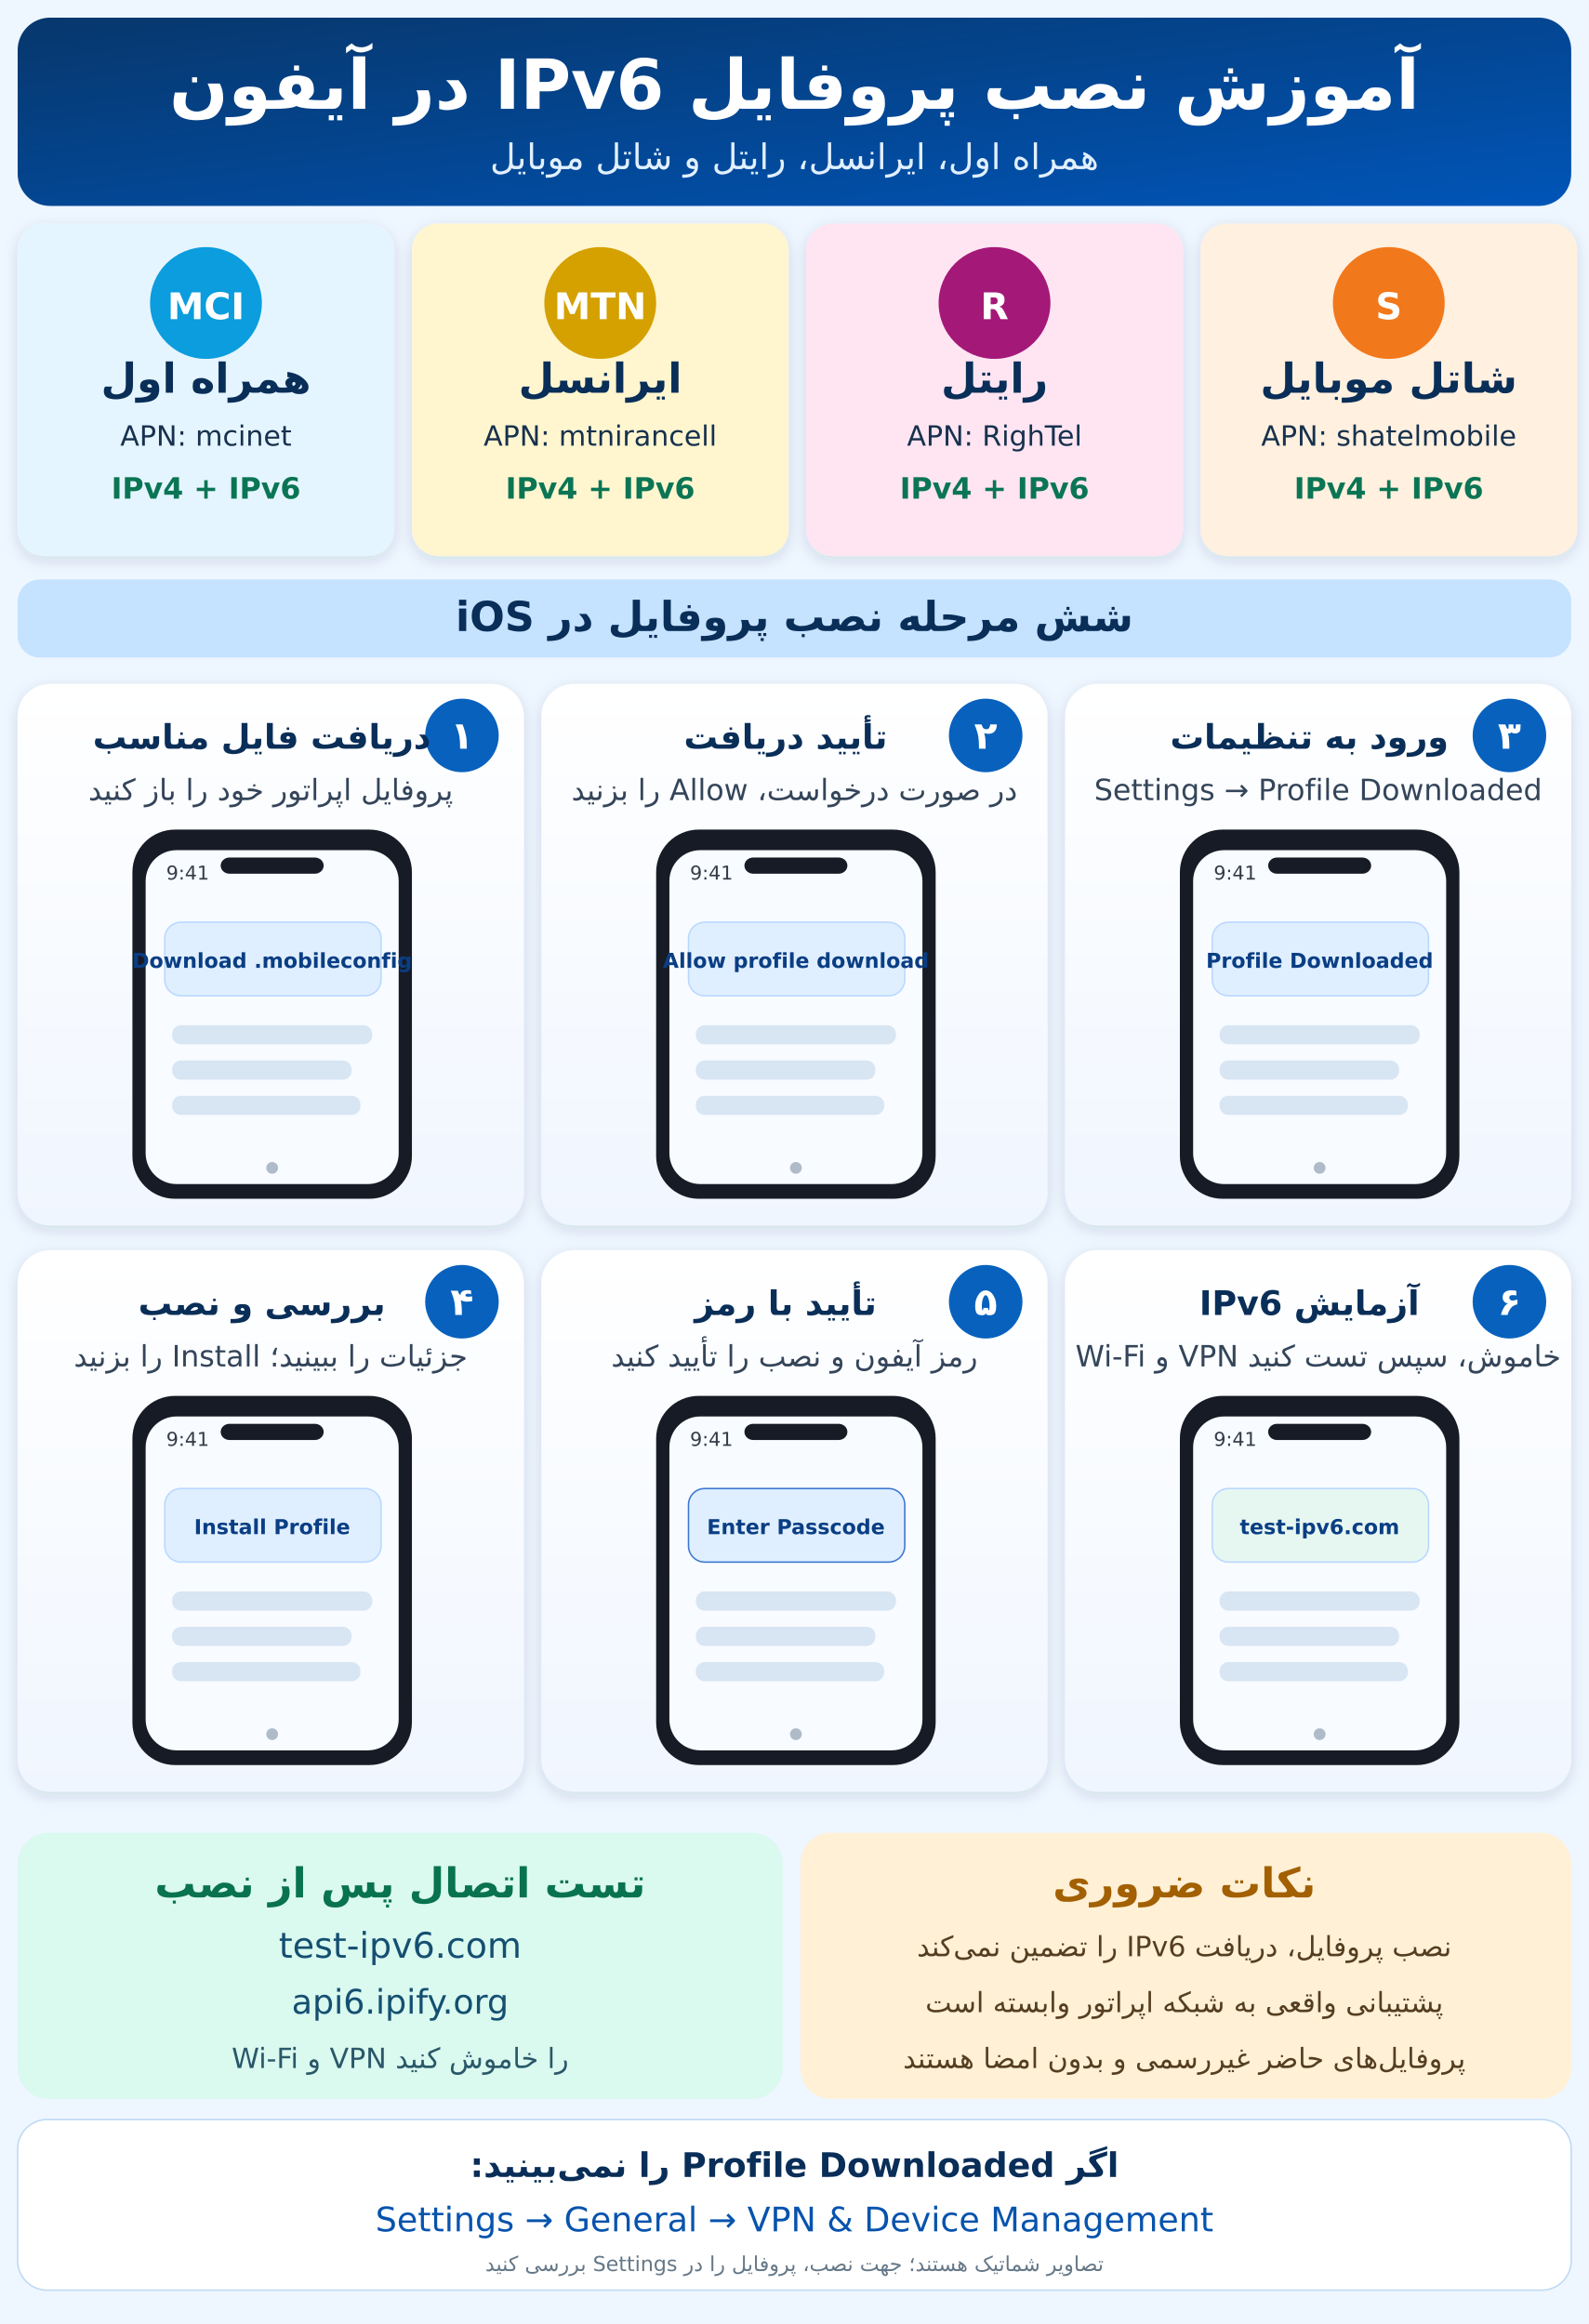
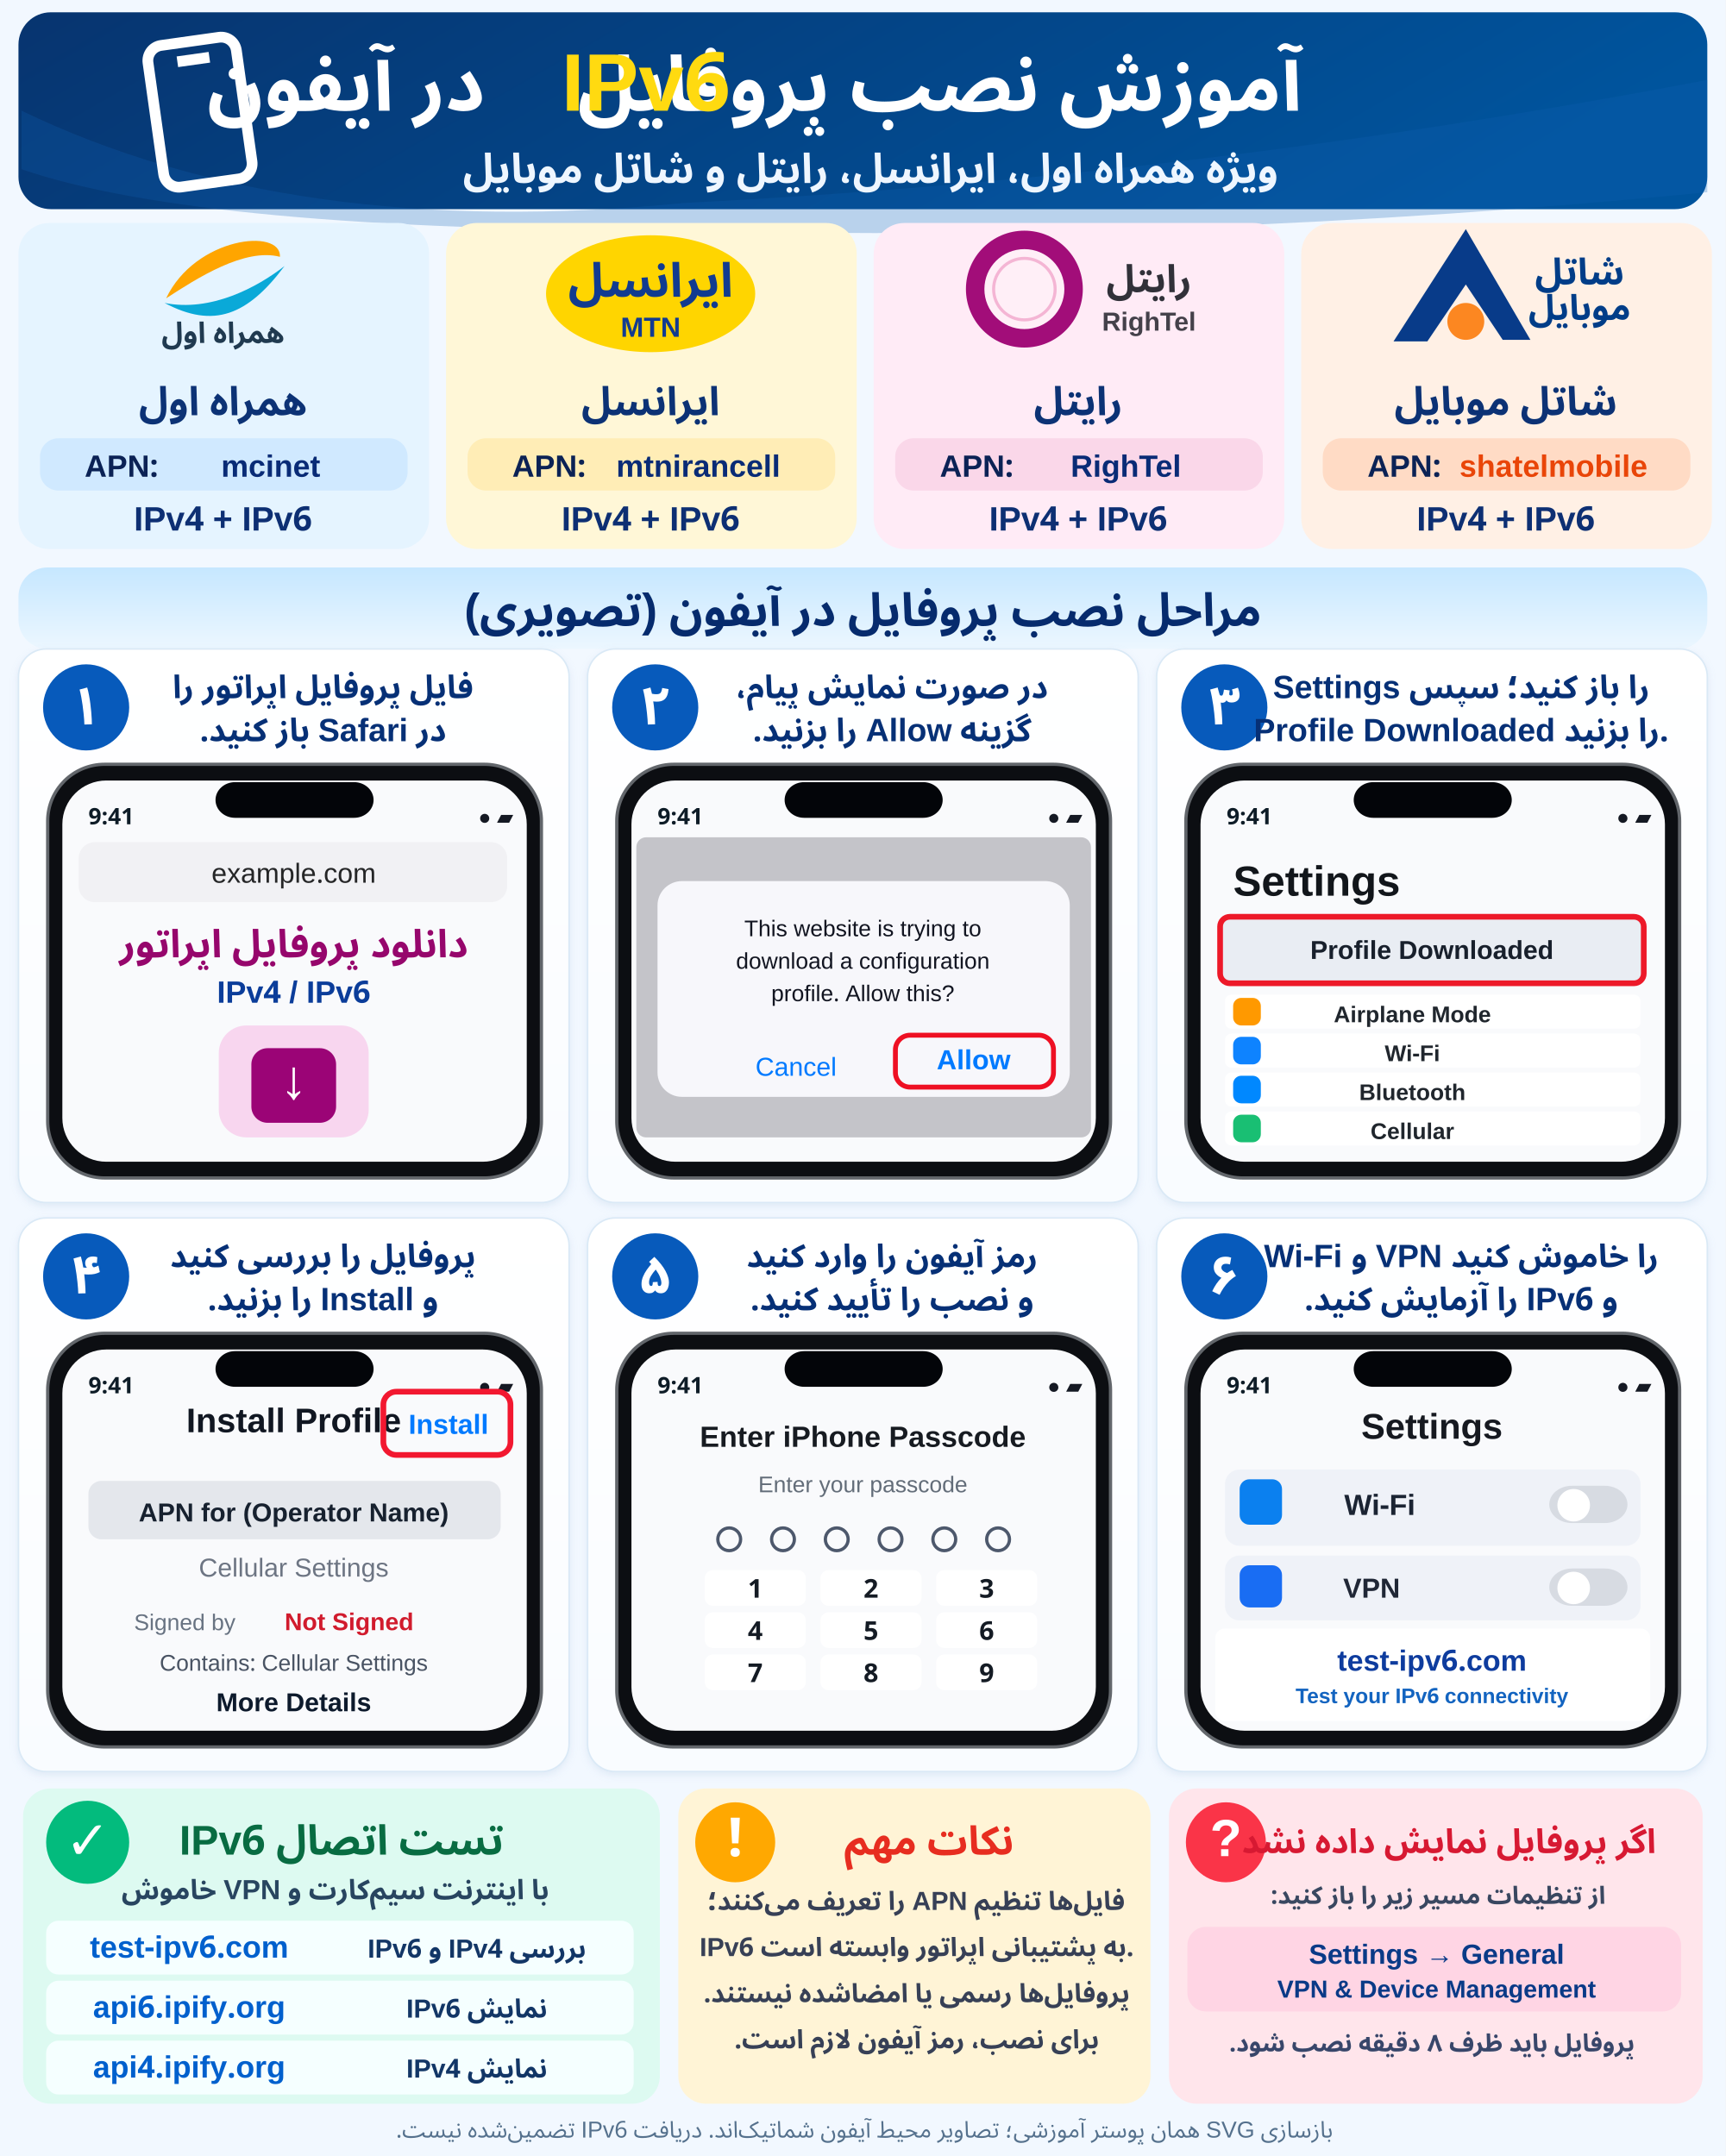
- <svg xmlns="http://www.w3.org/2000/svg" width="1080" height="1580" viewBox="0 0 1080 1580">
+ <svg xmlns="http://www.w3.org/2000/svg" width="1122" height="1402" viewBox="0 0 1122 1402" role="img" aria-labelledby="ttl desc">
  <defs>
-     <linearGradient id="header" x1="0" y1="0" x2="1" y2="1">
-       <stop stop-color="#07376c" />
-       <stop offset="1" stop-color="#0055b8" />
+     <linearGradient id="blue" x2="1" y2=".2">
+       <stop stop-color="#07346f" />
+       <stop offset="1" stop-color="#00549d" />
    </linearGradient>
-     <linearGradient id="panel" x1="0" y1="0" x2="0" y2="1">
+     <linearGradient id="card" x2="0" y2="1">
      <stop stop-color="#ffffff" />
-       <stop offset="1" stop-color="#f0f6ff" />
+       <stop offset="1" stop-color="#f9fcff" />
    </linearGradient>
-     <filter id="shadow">
-       <feDropShadow dx="0" dy="3" stdDeviation="5" flood-color="#172d44" flood-opacity=".13" />
+     <linearGradient id="ice" x2="0" y2="1">
+       <stop stop-color="#c6e7ff" />
+       <stop offset="1" stop-color="#ecf7ff" />
+     </linearGradient>
+     <filter id="cardshadow">
+       <feDropShadow dx="0" dy="2" stdDeviation="2.3" flood-color="#9db8d5" flood-opacity=".23" />
    </filter>
-     <style>text{font-family:Tahoma,'DejaVu Sans',Arial,sans-serif} .fa{direction:rtl;unicode-bidi:plaintext} .small{fill:#34455a;font-size:20px} .dark{fill:#092e58}</style>
+     <clipPath id="screenclip">
+       <rect x="0" y="0" width="305" height="273" rx="16" />
+     </clipPath>
  </defs>
-   <rect width="1080" height="1580" fill="#eef6ff" />
-   <rect x="12" y="12" width="1056" height="128" rx="22" fill="url(#header)" />
-   <text x="540" y="74" font-size="47" text-anchor="middle" fill="white" font-weight="bold" class="fa">آموزش نصب پروفایل IPv6 در آیفون</text>
-   <text x="540" y="115" font-size="24" text-anchor="middle" fill="#e1f0ff" class="fa">همراه اول، ایرانسل، رایتل و شاتل موبایل</text>
-   <rect x="12" y="152" width="256" height="226" rx="18" fill="#e5f5ff" filter="url(#shadow)" />
-   <circle cx="140" cy="206" r="38" fill="#0b9ddd" />
-   <text x="140" y="217" fill="#fff" font-size="25" font-weight="bold" text-anchor="middle">MCI</text>
-   <text x="140" y="267" class="fa dark" font-size="28" font-weight="bold" text-anchor="middle">همراه اول</text>
-   <text x="140" y="303" fill="#17314e" font-size="19" text-anchor="middle">APN: mcinet</text>
-   <text x="140" y="339" fill="#0a7554" font-size="20" font-weight="bold" text-anchor="middle">IPv4 + IPv6</text>
-   <rect x="280" y="152" width="256" height="226" rx="18" fill="#fff6d0" filter="url(#shadow)" />
-   <circle cx="408" cy="206" r="38" fill="#d4a100" />
-   <text x="408" y="217" fill="#fff" font-size="25" font-weight="bold" text-anchor="middle">MTN</text>
-   <text x="408" y="267" class="fa dark" font-size="28" font-weight="bold" text-anchor="middle">ایرانسل</text>
-   <text x="408" y="303" fill="#17314e" font-size="19" text-anchor="middle">APN: mtnirancell</text>
-   <text x="408" y="339" fill="#0a7554" font-size="20" font-weight="bold" text-anchor="middle">IPv4 + IPv6</text>
-   <rect x="548" y="152" width="256" height="226" rx="18" fill="#ffe5f2" filter="url(#shadow)" />
-   <circle cx="676" cy="206" r="38" fill="#a41878" />
-   <text x="676" y="217" fill="#fff" font-size="25" font-weight="bold" text-anchor="middle">R</text>
-   <text x="676" y="267" class="fa dark" font-size="28" font-weight="bold" text-anchor="middle">رایتل</text>
-   <text x="676" y="303" fill="#17314e" font-size="19" text-anchor="middle">APN: RighTel</text>
-   <text x="676" y="339" fill="#0a7554" font-size="20" font-weight="bold" text-anchor="middle">IPv4 + IPv6</text>
-   <rect x="816" y="152" width="256" height="226" rx="18" fill="#fff0df" filter="url(#shadow)" />
-   <circle cx="944" cy="206" r="38" fill="#f2781c" />
-   <text x="944" y="217" fill="#fff" font-size="25" font-weight="bold" text-anchor="middle">S</text>
-   <text x="944" y="267" class="fa dark" font-size="28" font-weight="bold" text-anchor="middle">شاتل موبایل</text>
-   <text x="944" y="303" fill="#17314e" font-size="19" text-anchor="middle">APN: shatelmobile</text>
-   <text x="944" y="339" fill="#0a7554" font-size="20" font-weight="bold" text-anchor="middle">IPv4 + IPv6</text>
-   <rect x="12" y="394" width="1056" height="53" rx="15" fill="#c5e2ff" />
-   <text x="540" y="429" class="fa dark" font-size="28" font-weight="bold" text-anchor="middle">شش مرحله نصب پروفایل در iOS</text>
-   <rect x="12" y="465" width="344" height="368" rx="22" fill="url(#panel)" filter="url(#shadow)" />
-   <circle cx="314" cy="500" r="25" fill="#0861bd" />
-   <text x="314" y="509" text-anchor="middle" fill="white" font-size="26" font-weight="bold">۱</text>
-   <text x="178" y="509" text-anchor="middle" class="fa dark" font-size="23" font-weight="bold">دریافت فایل مناسب</text>
-   <text x="184" y="544" text-anchor="middle" class="fa small">پروفایل اپراتور خود را باز کنید</text>
-   <rect x="90" y="564" width="190" height="251" rx="29" fill="#171b25" />
-   <rect x="99" y="578" width="172" height="227" rx="21" fill="#f8fbff" />
-   <rect x="150" y="583" width="70" height="11" rx="6" fill="#171b25" />
-   <text x="113" y="598" fill="#343b47" font-size="13">9:41</text>
-   <rect x="112" y="627" width="147" height="50" rx="11" fill="#e0efff" stroke="#b9d8ff" />
-   <text x="185" y="658" fill="#0a3e84" text-anchor="middle" font-size="14" font-weight="bold">Download .mobileconfig</text>
-   <rect x="117" y="697" width="136" height="13" rx="6" fill="#d8e5f3" />
-   <rect x="117" y="721" width="122" height="13" rx="6" fill="#d8e5f3" />
-   <rect x="117" y="745" width="128" height="13" rx="6" fill="#d8e5f3" />
-   <circle cx="185" cy="794" r="4" fill="#afbbc9" />
-   <rect x="368" y="465" width="344" height="368" rx="22" fill="url(#panel)" filter="url(#shadow)" />
-   <circle cx="670" cy="500" r="25" fill="#0861bd" />
-   <text x="670" y="509" text-anchor="middle" fill="white" font-size="26" font-weight="bold">۲</text>
-   <text x="534" y="509" text-anchor="middle" class="fa dark" font-size="23" font-weight="bold">تأیید دریافت</text>
-   <text x="540" y="544" text-anchor="middle" class="fa small">در صورت درخواست، Allow را بزنید</text>
-   <rect x="446" y="564" width="190" height="251" rx="29" fill="#171b25" />
-   <rect x="455" y="578" width="172" height="227" rx="21" fill="#f8fbff" />
-   <rect x="506" y="583" width="70" height="11" rx="6" fill="#171b25" />
-   <text x="469" y="598" fill="#343b47" font-size="13">9:41</text>
-   <rect x="468" y="627" width="147" height="50" rx="11" fill="#e0efff" stroke="#b9d8ff" />
-   <text x="541" y="658" fill="#0a3e84" text-anchor="middle" font-size="14" font-weight="bold">Allow profile download</text>
-   <rect x="473" y="697" width="136" height="13" rx="6" fill="#d8e5f3" />
-   <rect x="473" y="721" width="122" height="13" rx="6" fill="#d8e5f3" />
-   <rect x="473" y="745" width="128" height="13" rx="6" fill="#d8e5f3" />
-   <circle cx="541" cy="794" r="4" fill="#afbbc9" />
-   <rect x="724" y="465" width="344" height="368" rx="22" fill="url(#panel)" filter="url(#shadow)" />
-   <circle cx="1026" cy="500" r="25" fill="#0861bd" />
-   <text x="1026" y="509" text-anchor="middle" fill="white" font-size="26" font-weight="bold">۳</text>
-   <text x="890" y="509" text-anchor="middle" class="fa dark" font-size="23" font-weight="bold">ورود به تنظیمات</text>
-   <text x="896" y="544" text-anchor="middle" class="fa small">Settings → Profile Downloaded</text>
-   <rect x="802" y="564" width="190" height="251" rx="29" fill="#171b25" />
-   <rect x="811" y="578" width="172" height="227" rx="21" fill="#f8fbff" />
-   <rect x="862" y="583" width="70" height="11" rx="6" fill="#171b25" />
-   <text x="825" y="598" fill="#343b47" font-size="13">9:41</text>
-   <rect x="824" y="627" width="147" height="50" rx="11" fill="#e0efff" stroke="#b9d8ff" />
-   <text x="897" y="658" fill="#0a3e84" text-anchor="middle" font-size="14" font-weight="bold">Profile Downloaded</text>
-   <rect x="829" y="697" width="136" height="13" rx="6" fill="#d8e5f3" />
-   <rect x="829" y="721" width="122" height="13" rx="6" fill="#d8e5f3" />
-   <rect x="829" y="745" width="128" height="13" rx="6" fill="#d8e5f3" />
-   <circle cx="897" cy="794" r="4" fill="#afbbc9" />
-   <rect x="12" y="850" width="344" height="368" rx="22" fill="url(#panel)" filter="url(#shadow)" />
-   <circle cx="314" cy="885" r="25" fill="#0861bd" />
-   <text x="314" y="894" text-anchor="middle" fill="white" font-size="26" font-weight="bold">۴</text>
-   <text x="178" y="894" text-anchor="middle" class="fa dark" font-size="23" font-weight="bold">بررسی و نصب</text>
-   <text x="184" y="929" text-anchor="middle" class="fa small">جزئیات را ببینید؛ Install را بزنید</text>
-   <rect x="90" y="949" width="190" height="251" rx="29" fill="#171b25" />
-   <rect x="99" y="963" width="172" height="227" rx="21" fill="#f8fbff" />
-   <rect x="150" y="968" width="70" height="11" rx="6" fill="#171b25" />
-   <text x="113" y="983" fill="#343b47" font-size="13">9:41</text>
-   <rect x="112" y="1012" width="147" height="50" rx="11" fill="#e0efff" stroke="#b9d8ff" />
-   <text x="185" y="1043" fill="#0a3e84" text-anchor="middle" font-size="14" font-weight="bold">Install Profile</text>
-   <rect x="117" y="1082" width="136" height="13" rx="6" fill="#d8e5f3" />
-   <rect x="117" y="1106" width="122" height="13" rx="6" fill="#d8e5f3" />
-   <rect x="117" y="1130" width="128" height="13" rx="6" fill="#d8e5f3" />
-   <circle cx="185" cy="1179" r="4" fill="#afbbc9" />
-   <rect x="368" y="850" width="344" height="368" rx="22" fill="url(#panel)" filter="url(#shadow)" />
-   <circle cx="670" cy="885" r="25" fill="#0861bd" />
-   <text x="670" y="894" text-anchor="middle" fill="white" font-size="26" font-weight="bold">۵</text>
-   <text x="534" y="894" text-anchor="middle" class="fa dark" font-size="23" font-weight="bold">تأیید با رمز</text>
-   <text x="540" y="929" text-anchor="middle" class="fa small">رمز آیفون و نصب را تأیید کنید</text>
-   <rect x="446" y="949" width="190" height="251" rx="29" fill="#171b25" />
-   <rect x="455" y="963" width="172" height="227" rx="21" fill="#f8fbff" />
-   <rect x="506" y="968" width="70" height="11" rx="6" fill="#171b25" />
-   <text x="469" y="983" fill="#343b47" font-size="13">9:41</text>
-   <rect x="468" y="1012" width="147" height="50" rx="11" fill="#e0efff" stroke="#3c77d0" />
-   <text x="541" y="1043" fill="#0a3e84" text-anchor="middle" font-size="14" font-weight="bold">Enter Passcode</text>
-   <rect x="473" y="1082" width="136" height="13" rx="6" fill="#d8e5f3" />
-   <rect x="473" y="1106" width="122" height="13" rx="6" fill="#d8e5f3" />
-   <rect x="473" y="1130" width="128" height="13" rx="6" fill="#d8e5f3" />
-   <circle cx="541" cy="1179" r="4" fill="#afbbc9" />
-   <rect x="724" y="850" width="344" height="368" rx="22" fill="url(#panel)" filter="url(#shadow)" />
-   <circle cx="1026" cy="885" r="25" fill="#0861bd" />
-   <text x="1026" y="894" text-anchor="middle" fill="white" font-size="26" font-weight="bold">۶</text>
-   <text x="890" y="894" text-anchor="middle" class="fa dark" font-size="23" font-weight="bold">آزمایش IPv6</text>
-   <text x="896" y="929" text-anchor="middle" class="fa small">Wi-Fi و VPN خاموش، سپس تست کنید</text>
-   <rect x="802" y="949" width="190" height="251" rx="29" fill="#171b25" />
-   <rect x="811" y="963" width="172" height="227" rx="21" fill="#f8fbff" />
-   <rect x="862" y="968" width="70" height="11" rx="6" fill="#171b25" />
-   <text x="825" y="983" fill="#343b47" font-size="13">9:41</text>
-   <rect x="824" y="1012" width="147" height="50" rx="11" fill="#e6f7f1" stroke="#b9d8ff" />
-   <text x="897" y="1043" fill="#0a3e84" text-anchor="middle" font-size="14" font-weight="bold">test-ipv6.com</text>
-   <rect x="829" y="1082" width="136" height="13" rx="6" fill="#d8e5f3" />
-   <rect x="829" y="1106" width="122" height="13" rx="6" fill="#d8e5f3" />
-   <rect x="829" y="1130" width="128" height="13" rx="6" fill="#d8e5f3" />
-   <circle cx="897" cy="1179" r="4" fill="#afbbc9" />
-   <rect x="12" y="1246" width="520" height="181" rx="21" fill="#daf9ef" />
-   <text x="272" y="1290" text-anchor="middle" font-size="28" font-weight="bold" fill="#08734e" class="fa">تست اتصال پس از نصب</text>
-   <text x="272" y="1331" text-anchor="middle" font-size="24" fill="#144f71">test-ipv6.com</text>
-   <text x="272" y="1369" text-anchor="middle" font-size="23" fill="#144f71">api6.ipify.org</text>
-   <text x="272" y="1406" text-anchor="middle" font-size="19" fill="#2a5869" class="fa">Wi-Fi و VPN را خاموش کنید</text>
-   <rect x="544" y="1246" width="524" height="181" rx="21" fill="#fff0d6" />
-   <text x="805" y="1290" text-anchor="middle" font-size="28" font-weight="bold" fill="#a26000" class="fa">نکات ضروری</text>
-   <text x="805" y="1330" text-anchor="middle" font-size="19" fill="#553e20" class="fa">نصب پروفایل، دریافت IPv6 را تضمین نمی‌کند</text>
-   <text x="805" y="1368" text-anchor="middle" font-size="19" fill="#553e20" class="fa">پشتیبانی واقعی به شبکه اپراتور وابسته است</text>
-   <text x="805" y="1406" text-anchor="middle" font-size="19" fill="#553e20" class="fa">پروفایل‌های حاضر غیررسمی و بدون امضا هستند</text>
-   <rect x="12" y="1441" width="1056" height="116" rx="20" fill="#fff" stroke="#bdd9f4" />
-   <text x="540" y="1480" text-anchor="middle" class="fa dark" font-size="23" font-weight="bold">اگر Profile Downloaded را نمی‌بینید:</text>
-   <text x="540" y="1517" text-anchor="middle" font-size="23" fill="#0753ad">Settings → General → VPN &amp; Device Management</text>
-   <text x="540" y="1544" text-anchor="middle" font-size="14" fill="#657888" class="fa">تصاویر شماتیک هستند؛ جهت نصب، پروفایل را در Settings بررسی کنید</text>
+   <rect width="1122" height="1402" fill="#f2f8ff" />
+   <rect x="12" y="8" width="1098" height="128" rx="21" fill="url(#blue)" stroke="none" />
+   <path d="M14 72 Q190 157 445 132 Q780 115 1110 52 L1110 125 Q773 158 445 150 Q130 150 14 110Z" fill="#1160b4" opacity=".25" />
+   <g transform="translate(96 24) rotate(-8 30 49)" fill="none" stroke="#fff" stroke-width="7" stroke-linejoin="round">
+     <rect x="5" y="3" width="58" height="93" rx="10" />
+     <path d="M24 15 H45" />
+   </g>
+   <text x="611" y="72" text-anchor="middle" font-family="Tahoma, 'Noto Sans Arabic', Arial, sans-serif" font-size="50" font-weight="800" fill="white" direction="rtl" unicode-bidi="plaintext">آموزش نصب پروفایل</text>
+   <text x="420" y="72" text-anchor="middle" font-family="Tahoma, 'Noto Sans Arabic', Arial, sans-serif" font-size="53" font-weight="900" fill="#ffda10">IPv6</text>
+   <text x="225" y="72" text-anchor="middle" font-family="Tahoma, 'Noto Sans Arabic', Arial, sans-serif" font-size="50" font-weight="800" fill="white" direction="rtl" unicode-bidi="plaintext">در آیفون</text>
+   <text x="566" y="119" text-anchor="middle" font-family="Tahoma, 'Noto Sans Arabic', Arial, sans-serif" font-size="27" font-weight="700" fill="#eef6ff" direction="rtl" unicode-bidi="plaintext">ویژه همراه اول، ایرانسل، رایتل و شاتل موبایل</text>
+   <rect x="12" y="145" width="267" height="212" rx="20" fill="#e5f4ff" stroke="none" />
+   <path d="M108 194 C127 154 183 148 182 167 C159 161 128 181 108 194Z" fill="#ffa500" />
+   <path d="M107 197 C137 203 167 187 185 173 C161 205 139 214 107 197Z" fill="#0aa9d8" />
+   <text x="145" y="223" text-anchor="middle" font-family="Tahoma, 'Noto Sans Arabic', Arial, sans-serif" font-size="19" font-weight="700" fill="#203a50" direction="rtl" unicode-bidi="plaintext">همراه اول</text>
+   <text x="145" y="270" text-anchor="middle" font-family="Tahoma, 'Noto Sans Arabic', Arial, sans-serif" font-size="26" font-weight="800" fill="#0c3275" direction="rtl" unicode-bidi="plaintext">همراه اول</text>
+   <rect x="26" y="285" width="239" height="34" rx="12" fill="#d0e9ff" stroke="none" />
+   <text x="79" y="310" text-anchor="middle" font-family="Tahoma, 'Noto Sans Arabic', Arial, sans-serif" font-size="20" font-weight="800" fill="#0b2255">APN:</text>
+   <text x="176" y="310" text-anchor="middle" font-family="Tahoma, 'Noto Sans Arabic', Arial, sans-serif" font-size="20" font-weight="800" fill="#092b76">mcinet</text>
+   <text x="145" y="345" text-anchor="middle" font-family="Tahoma, 'Noto Sans Arabic', Arial, sans-serif" font-size="22" font-weight="900" fill="#0d2f73">IPv4 + IPv6</text>
+   <rect x="290" y="145" width="267" height="212" rx="20" fill="#fff7d7" stroke="none" />
+   <ellipse cx="423" cy="191" rx="68" ry="38" fill="#ffd500" />
+   <text x="423" y="193" text-anchor="middle" font-family="Tahoma, 'Noto Sans Arabic', Arial, sans-serif" font-size="31" font-weight="900" fill="#113b90" direction="rtl" unicode-bidi="plaintext">ایرانسل</text>
+   <text x="423" y="219" text-anchor="middle" font-family="Tahoma, 'Noto Sans Arabic', Arial, sans-serif" font-size="18" font-weight="800" fill="#123b91">MTN</text>
+   <text x="423" y="270" text-anchor="middle" font-family="Tahoma, 'Noto Sans Arabic', Arial, sans-serif" font-size="26" font-weight="800" fill="#0c3275" direction="rtl" unicode-bidi="plaintext">ایرانسل</text>
+   <rect x="304" y="285" width="239" height="34" rx="12" fill="#ffedb6" stroke="none" />
+   <text x="357" y="310" text-anchor="middle" font-family="Tahoma, 'Noto Sans Arabic', Arial, sans-serif" font-size="20" font-weight="800" fill="#0b2255">APN:</text>
+   <text x="454" y="310" text-anchor="middle" font-family="Tahoma, 'Noto Sans Arabic', Arial, sans-serif" font-size="20" font-weight="800" fill="#092b76">mtnirancell</text>
+   <text x="423" y="345" text-anchor="middle" font-family="Tahoma, 'Noto Sans Arabic', Arial, sans-serif" font-size="22" font-weight="900" fill="#0d2f73">IPv4 + IPv6</text>
+   <rect x="568" y="145" width="267" height="212" rx="20" fill="#ffebf6" stroke="none" />
+   <circle cx="666" cy="188" r="38" fill="#a20d79" />
+   <circle cx="666" cy="188" r="26" fill="#ffeff7" />
+   <circle cx="666" cy="188" r="20" fill="none" stroke="#f4b5d4" stroke-width="2" />
+   <text x="747" y="190" text-anchor="middle" font-family="Tahoma, 'Noto Sans Arabic', Arial, sans-serif" font-size="25" font-weight="800" fill="#313139" direction="rtl" unicode-bidi="plaintext">رایتل</text>
+   <text x="747" y="215" text-anchor="middle" font-family="Tahoma, 'Noto Sans Arabic', Arial, sans-serif" font-size="17" font-weight="700" fill="#44414a">RighTel</text>
+   <text x="701" y="270" text-anchor="middle" font-family="Tahoma, 'Noto Sans Arabic', Arial, sans-serif" font-size="26" font-weight="800" fill="#0c3275" direction="rtl" unicode-bidi="plaintext">رایتل</text>
+   <rect x="582" y="285" width="239" height="34" rx="12" fill="#fad7e9" stroke="none" />
+   <text x="635" y="310" text-anchor="middle" font-family="Tahoma, 'Noto Sans Arabic', Arial, sans-serif" font-size="20" font-weight="800" fill="#0b2255">APN:</text>
+   <text x="732" y="310" text-anchor="middle" font-family="Tahoma, 'Noto Sans Arabic', Arial, sans-serif" font-size="20" font-weight="800" fill="#092b76">RighTel</text>
+   <text x="701" y="345" text-anchor="middle" font-family="Tahoma, 'Noto Sans Arabic', Arial, sans-serif" font-size="22" font-weight="900" fill="#0d2f73">IPv4 + IPv6</text>
+   <rect x="846" y="145" width="267" height="212" rx="20" fill="#fff0e5" stroke="none" />
+   <path d="M906 222 L953 149 L995 221 L977 221 L953 185 L928 222Z" fill="#083b89" />
+   <circle cx="953" cy="209" r="12" fill="#fc8721" />
+   <text x="1027" y="185" text-anchor="middle" font-family="Tahoma, 'Noto Sans Arabic', Arial, sans-serif" font-size="24" font-weight="800" fill="#003d88" direction="rtl" unicode-bidi="plaintext">شاتل</text>
+   <text x="1027" y="208" text-anchor="middle" font-family="Tahoma, 'Noto Sans Arabic', Arial, sans-serif" font-size="23" font-weight="800" fill="#003d88" direction="rtl" unicode-bidi="plaintext">موبایل</text>
+   <text x="979" y="270" text-anchor="middle" font-family="Tahoma, 'Noto Sans Arabic', Arial, sans-serif" font-size="26" font-weight="800" fill="#0c3275" direction="rtl" unicode-bidi="plaintext">شاتل موبایل</text>
+   <rect x="860" y="285" width="239" height="34" rx="12" fill="#ffdbc5" stroke="none" />
+   <text x="913" y="310" text-anchor="middle" font-family="Tahoma, 'Noto Sans Arabic', Arial, sans-serif" font-size="20" font-weight="800" fill="#0b2255">APN:</text>
+   <text x="1010" y="310" text-anchor="middle" font-family="Tahoma, 'Noto Sans Arabic', Arial, sans-serif" font-size="20" font-weight="800" fill="#e94508">shatelmobile</text>
+   <text x="979" y="345" text-anchor="middle" font-family="Tahoma, 'Noto Sans Arabic', Arial, sans-serif" font-size="22" font-weight="900" fill="#0d2f73">IPv4 + IPv6</text>
+   <rect x="12" y="369" width="1098" height="53" rx="19" fill="url(#ice)" stroke="none" />
+   <text x="561" y="407" text-anchor="middle" font-family="Tahoma, 'Noto Sans Arabic', Arial, sans-serif" font-size="30" font-weight="900" fill="#062b6d" direction="rtl" unicode-bidi="plaintext">مراحل نصب پروفایل در آیفون (تصویری)</text>
+   <rect x="12" y="422" width="358" height="360" rx="18" fill="url(#card)" stroke="#dae9f6" stroke-width="1" filter="url(#cardshadow)" />
+   <circle cx="56" cy="460" r="28" fill="#075abb" />
+   <text x="56" y="471" text-anchor="middle" font-family="Tahoma, 'Noto Sans Arabic', Arial, sans-serif" font-size="35" font-weight="900" fill="white">۱</text>
+   <text x="210" y="454" text-anchor="middle" font-family="Tahoma, 'Noto Sans Arabic', Arial, sans-serif" font-size="21" font-weight="800" fill="#063076" direction="rtl" unicode-bidi="plaintext">فایل پروفایل اپراتور را</text>
+   <text x="210" y="482" text-anchor="middle" font-family="Tahoma, 'Noto Sans Arabic', Arial, sans-serif" font-size="21" font-weight="800" fill="#063076" direction="rtl" unicode-bidi="plaintext">در Safari باز کنید.</text>
+   <g transform="translate(31,497) scale(1.059406,1.054902)">
+     <rect x="0" y="0" width="303" height="255" rx="35" fill="#0c0e12" stroke="#62666b" stroke-width="2" />
+     <rect x="9" y="10" width="285" height="235" rx="27" fill="#f9fafc" stroke="none" />
+     <rect x="103" y="11" width="97" height="22" rx="12" fill="#030509" stroke="none" />
+     <text x="39" y="37" text-anchor="middle" font-family="Tahoma, 'Noto Sans Arabic', Arial, sans-serif" font-size="14" font-weight="700" fill="#0e1c27">9:41</text>
+     <text x="275" y="37" text-anchor="middle" font-family="Tahoma, 'Noto Sans Arabic', Arial, sans-serif" font-size="13" font-weight="700" fill="#151923">● ▰</text>
+     <rect x="19" y="48" width="263" height="37" rx="10" fill="#f1f1f4" stroke="none" />
+     <text x="151" y="73" text-anchor="middle" font-family="Tahoma, 'Noto Sans Arabic', Arial, sans-serif" font-size="17" font-weight="500" fill="#252627">example.com</text>
+     <text x="151" y="119" text-anchor="middle" font-family="Tahoma, 'Noto Sans Arabic', Arial, sans-serif" font-size="24" font-weight="800" fill="#96066c" direction="rtl" unicode-bidi="plaintext">دانلود پروفایل اپراتور</text>
+     <text x="151" y="147" text-anchor="middle" font-family="Tahoma, 'Noto Sans Arabic', Arial, sans-serif" font-size="19" font-weight="800" fill="#0b3d9a">IPv4 / IPv6</text>
+     <rect x="105" y="161" width="92" height="69" rx="17" fill="#f8d6ef" stroke="none" />
+     <rect x="125" y="175" width="52" height="46" rx="10" fill="#9b0476" stroke="none" />
+     <text x="151" y="206" text-anchor="middle" font-family="Tahoma, 'Noto Sans Arabic', Arial, sans-serif" font-size="34" font-weight="900" fill="white">↓</text>
+   </g>
+   <rect x="382" y="422" width="358" height="360" rx="18" fill="url(#card)" stroke="#dae9f6" stroke-width="1" filter="url(#cardshadow)" />
+   <circle cx="426" cy="460" r="28" fill="#075abb" />
+   <text x="426" y="471" text-anchor="middle" font-family="Tahoma, 'Noto Sans Arabic', Arial, sans-serif" font-size="35" font-weight="900" fill="white">۲</text>
+   <text x="580" y="454" text-anchor="middle" font-family="Tahoma, 'Noto Sans Arabic', Arial, sans-serif" font-size="21" font-weight="800" fill="#063076" direction="rtl" unicode-bidi="plaintext">در صورت نمایش پیام،</text>
+   <text x="580" y="482" text-anchor="middle" font-family="Tahoma, 'Noto Sans Arabic', Arial, sans-serif" font-size="21" font-weight="800" fill="#063076" direction="rtl" unicode-bidi="plaintext">گزینه Allow را بزنید.</text>
+   <g transform="translate(401,497) scale(1.059406,1.054902)">
+     <rect x="0" y="0" width="303" height="255" rx="35" fill="#0c0e12" stroke="#62666b" stroke-width="2" />
+     <rect x="9" y="10" width="285" height="235" rx="27" fill="#f9fafc" stroke="none" />
+     <rect x="103" y="11" width="97" height="22" rx="12" fill="#030509" stroke="none" />
+     <text x="39" y="37" text-anchor="middle" font-family="Tahoma, 'Noto Sans Arabic', Arial, sans-serif" font-size="14" font-weight="700" fill="#0e1c27">9:41</text>
+     <text x="275" y="37" text-anchor="middle" font-family="Tahoma, 'Noto Sans Arabic', Arial, sans-serif" font-size="13" font-weight="700" fill="#151923">● ▰</text>
+     <rect x="12" y="45" width="279" height="185" rx="6" fill="#c4c4c9" stroke="none" />
+     <rect x="25" y="72" width="253" height="133" rx="15" fill="#f7f7fb" stroke="none" />
+     <text x="151" y="106" text-anchor="middle" font-family="Tahoma, 'Noto Sans Arabic', Arial, sans-serif" font-size="14" font-weight="500" fill="#121521">This website is trying to</text>
+     <text x="151" y="126" text-anchor="middle" font-family="Tahoma, 'Noto Sans Arabic', Arial, sans-serif" font-size="14" font-weight="500" fill="#121521">download a configuration</text>
+     <text x="151" y="146" text-anchor="middle" font-family="Tahoma, 'Noto Sans Arabic', Arial, sans-serif" font-size="14" font-weight="500" fill="#121521">profile. Allow this?</text>
+     <text x="110" y="192" text-anchor="middle" font-family="Tahoma, 'Noto Sans Arabic', Arial, sans-serif" font-size="16" font-weight="500" fill="#007aff">Cancel</text>
+     <rect x="171" y="167" width="97" height="32" rx="9" fill="none" stroke="#ee1023" stroke-width="3" />
+     <text x="219" y="188" text-anchor="middle" font-family="Tahoma, 'Noto Sans Arabic', Arial, sans-serif" font-size="17" font-weight="700" fill="#007aff">Allow</text>
+   </g>
+   <rect x="752" y="422" width="358" height="360" rx="18" fill="url(#card)" stroke="#dae9f6" stroke-width="1" filter="url(#cardshadow)" />
+   <circle cx="796" cy="460" r="28" fill="#075abb" />
+   <text x="796" y="471" text-anchor="middle" font-family="Tahoma, 'Noto Sans Arabic', Arial, sans-serif" font-size="35" font-weight="900" fill="white">۳</text>
+   <text x="950" y="454" text-anchor="middle" font-family="Tahoma, 'Noto Sans Arabic', Arial, sans-serif" font-size="21" font-weight="800" fill="#063076" direction="rtl" unicode-bidi="plaintext">Settings را باز کنید؛ سپس</text>
+   <text x="950" y="482" text-anchor="middle" font-family="Tahoma, 'Noto Sans Arabic', Arial, sans-serif" font-size="21" font-weight="800" fill="#063076" direction="rtl" unicode-bidi="plaintext">Profile Downloaded را بزنید.</text>
+   <g transform="translate(771,497) scale(1.059406,1.054902)">
+     <rect x="0" y="0" width="303" height="255" rx="35" fill="#0c0e12" stroke="#62666b" stroke-width="2" />
+     <rect x="9" y="10" width="285" height="235" rx="27" fill="#f9fafc" stroke="none" />
+     <rect x="103" y="11" width="97" height="22" rx="12" fill="#030509" stroke="none" />
+     <text x="39" y="37" text-anchor="middle" font-family="Tahoma, 'Noto Sans Arabic', Arial, sans-serif" font-size="14" font-weight="700" fill="#0e1c27">9:41</text>
+     <text x="275" y="37" text-anchor="middle" font-family="Tahoma, 'Noto Sans Arabic', Arial, sans-serif" font-size="13" font-weight="700" fill="#151923">● ▰</text>
+     <text x="29" y="81" text-anchor="start" font-family="Tahoma, 'Noto Sans Arabic', Arial, sans-serif" font-size="26" font-weight="800" fill="#12161b">Settings</text>
+     <rect x="21" y="94" width="260" height="41" rx="6" fill="#e9edf3" stroke="#ed1929" stroke-width="3.5" />
+     <text x="151" y="120" text-anchor="middle" font-family="Tahoma, 'Noto Sans Arabic', Arial, sans-serif" font-size="16" font-weight="700" fill="#18202c">Profile Downloaded</text>
+     <rect x="24" y="142" width="255" height="21" rx="4" fill="#fff" stroke="none" />
+     <rect x="29" y="144" width="17" height="17" rx="5" fill="#ff9900" stroke="none" />
+     <text x="139" y="159" text-anchor="middle" font-family="Tahoma, 'Noto Sans Arabic', Arial, sans-serif" font-size="14" font-weight="600" fill="#20262d">Airplane Mode</text>
+     <rect x="24" y="166" width="255" height="21" rx="4" fill="#fff" stroke="none" />
+     <rect x="29" y="168" width="17" height="17" rx="5" fill="#0e83ff" stroke="none" />
+     <text x="139" y="183" text-anchor="middle" font-family="Tahoma, 'Noto Sans Arabic', Arial, sans-serif" font-size="14" font-weight="600" fill="#20262d">Wi-Fi</text>
+     <rect x="24" y="190" width="255" height="21" rx="4" fill="#fff" stroke="none" />
+     <rect x="29" y="192" width="17" height="17" rx="5" fill="#0088ff" stroke="none" />
+     <text x="139" y="207" text-anchor="middle" font-family="Tahoma, 'Noto Sans Arabic', Arial, sans-serif" font-size="14" font-weight="600" fill="#20262d">Bluetooth</text>
+     <rect x="24" y="214" width="255" height="21" rx="4" fill="#fff" stroke="none" />
+     <rect x="29" y="216" width="17" height="17" rx="5" fill="#19bf73" stroke="none" />
+     <text x="139" y="231" text-anchor="middle" font-family="Tahoma, 'Noto Sans Arabic', Arial, sans-serif" font-size="14" font-weight="600" fill="#20262d">Cellular</text>
+   </g>
+   <rect x="12" y="792" width="358" height="360" rx="18" fill="url(#card)" stroke="#dae9f6" stroke-width="1" filter="url(#cardshadow)" />
+   <circle cx="56" cy="830" r="28" fill="#075abb" />
+   <text x="56" y="841" text-anchor="middle" font-family="Tahoma, 'Noto Sans Arabic', Arial, sans-serif" font-size="35" font-weight="900" fill="white">۴</text>
+   <text x="210" y="824" text-anchor="middle" font-family="Tahoma, 'Noto Sans Arabic', Arial, sans-serif" font-size="21" font-weight="800" fill="#063076" direction="rtl" unicode-bidi="plaintext">پروفایل را بررسی کنید</text>
+   <text x="210" y="852" text-anchor="middle" font-family="Tahoma, 'Noto Sans Arabic', Arial, sans-serif" font-size="21" font-weight="800" fill="#063076" direction="rtl" unicode-bidi="plaintext">و Install را بزنید.</text>
+   <g transform="translate(31,867) scale(1.059406,1.054902)">
+     <rect x="0" y="0" width="303" height="255" rx="35" fill="#0c0e12" stroke="#62666b" stroke-width="2" />
+     <rect x="9" y="10" width="285" height="235" rx="27" fill="#f9fafc" stroke="none" />
+     <rect x="103" y="11" width="97" height="22" rx="12" fill="#030509" stroke="none" />
+     <text x="39" y="37" text-anchor="middle" font-family="Tahoma, 'Noto Sans Arabic', Arial, sans-serif" font-size="14" font-weight="700" fill="#0e1c27">9:41</text>
+     <text x="275" y="37" text-anchor="middle" font-family="Tahoma, 'Noto Sans Arabic', Arial, sans-serif" font-size="13" font-weight="700" fill="#151923">● ▰</text>
+     <text x="151" y="61" text-anchor="middle" font-family="Tahoma, 'Noto Sans Arabic', Arial, sans-serif" font-size="21" font-weight="800" fill="#111722">Install Profile</text>
+     <rect x="206" y="36" width="78" height="39" rx="8" fill="none" stroke="#f21830" stroke-width="3.5" />
+     <text x="246" y="62" text-anchor="middle" font-family="Tahoma, 'Noto Sans Arabic', Arial, sans-serif" font-size="17" font-weight="700" fill="#007aff">Install</text>
+     <rect x="25" y="91" width="253" height="36" rx="8" fill="#e4e7ec" stroke="none" />
+     <text x="151" y="116" text-anchor="middle" font-family="Tahoma, 'Noto Sans Arabic', Arial, sans-serif" font-size="16" font-weight="700" fill="#17212f">APN for (Operator Name)</text>
+     <text x="151" y="150" text-anchor="middle" font-family="Tahoma, 'Noto Sans Arabic', Arial, sans-serif" font-size="16" font-weight="500" fill="#6d7583">Cellular Settings</text>
+     <text x="53" y="183" text-anchor="start" font-family="Tahoma, 'Noto Sans Arabic', Arial, sans-serif" font-size="14" font-weight="500" fill="#687382">Signed by</text>
+     <text x="185" y="183" text-anchor="middle" font-family="Tahoma, 'Noto Sans Arabic', Arial, sans-serif" font-size="15" font-weight="700" fill="#d11b2d">Not Signed</text>
+     <text x="151" y="208" text-anchor="middle" font-family="Tahoma, 'Noto Sans Arabic', Arial, sans-serif" font-size="14" font-weight="500" fill="#495363">Contains: Cellular Settings</text>
+     <text x="151" y="233" text-anchor="middle" font-family="Tahoma, 'Noto Sans Arabic', Arial, sans-serif" font-size="16" font-weight="600" fill="#0d1a2c">More Details</text>
+   </g>
+   <rect x="382" y="792" width="358" height="360" rx="18" fill="url(#card)" stroke="#dae9f6" stroke-width="1" filter="url(#cardshadow)" />
+   <circle cx="426" cy="830" r="28" fill="#075abb" />
+   <text x="426" y="841" text-anchor="middle" font-family="Tahoma, 'Noto Sans Arabic', Arial, sans-serif" font-size="35" font-weight="900" fill="white">۵</text>
+   <text x="580" y="824" text-anchor="middle" font-family="Tahoma, 'Noto Sans Arabic', Arial, sans-serif" font-size="21" font-weight="800" fill="#063076" direction="rtl" unicode-bidi="plaintext">رمز آیفون را وارد کنید</text>
+   <text x="580" y="852" text-anchor="middle" font-family="Tahoma, 'Noto Sans Arabic', Arial, sans-serif" font-size="21" font-weight="800" fill="#063076" direction="rtl" unicode-bidi="plaintext">و نصب را تأیید کنید.</text>
+   <g transform="translate(401,867) scale(1.059406,1.054902)">
+     <rect x="0" y="0" width="303" height="255" rx="35" fill="#0c0e12" stroke="#62666b" stroke-width="2" />
+     <rect x="9" y="10" width="285" height="235" rx="27" fill="#f9fafc" stroke="none" />
+     <rect x="103" y="11" width="97" height="22" rx="12" fill="#030509" stroke="none" />
+     <text x="39" y="37" text-anchor="middle" font-family="Tahoma, 'Noto Sans Arabic', Arial, sans-serif" font-size="14" font-weight="700" fill="#0e1c27">9:41</text>
+     <text x="275" y="37" text-anchor="middle" font-family="Tahoma, 'Noto Sans Arabic', Arial, sans-serif" font-size="13" font-weight="700" fill="#151923">● ▰</text>
+     <text x="151" y="70" text-anchor="middle" font-family="Tahoma, 'Noto Sans Arabic', Arial, sans-serif" font-size="18" font-weight="700" fill="#171b21">Enter iPhone Passcode</text>
+     <text x="151" y="98" text-anchor="middle" font-family="Tahoma, 'Noto Sans Arabic', Arial, sans-serif" font-size="14" font-weight="500" fill="#636d79">Enter your passcode</text>
+     <circle cx="69" cy="127" r="7" fill="none" stroke="#4d586c" stroke-width="2" />
+     <circle cx="102" cy="127" r="7" fill="none" stroke="#4d586c" stroke-width="2" />
+     <circle cx="135" cy="127" r="7" fill="none" stroke="#4d586c" stroke-width="2" />
+     <circle cx="168" cy="127" r="7" fill="none" stroke="#4d586c" stroke-width="2" />
+     <circle cx="201" cy="127" r="7" fill="none" stroke="#4d586c" stroke-width="2" />
+     <circle cx="234" cy="127" r="7" fill="none" stroke="#4d586c" stroke-width="2" />
+     <rect x="54" y="146" width="62" height="22" rx="5" fill="#fff" stroke="none" />
+     <text x="85" y="163" text-anchor="middle" font-family="Tahoma, 'Noto Sans Arabic', Arial, sans-serif" font-size="16" font-weight="700" fill="#141b24">1</text>
+     <rect x="125" y="146" width="62" height="22" rx="5" fill="#fff" stroke="none" />
+     <text x="156" y="163" text-anchor="middle" font-family="Tahoma, 'Noto Sans Arabic', Arial, sans-serif" font-size="16" font-weight="700" fill="#141b24">2</text>
+     <rect x="196" y="146" width="62" height="22" rx="5" fill="#fff" stroke="none" />
+     <text x="227" y="163" text-anchor="middle" font-family="Tahoma, 'Noto Sans Arabic', Arial, sans-serif" font-size="16" font-weight="700" fill="#141b24">3</text>
+     <rect x="54" y="172" width="62" height="22" rx="5" fill="#fff" stroke="none" />
+     <text x="85" y="189" text-anchor="middle" font-family="Tahoma, 'Noto Sans Arabic', Arial, sans-serif" font-size="16" font-weight="700" fill="#141b24">4</text>
+     <rect x="125" y="172" width="62" height="22" rx="5" fill="#fff" stroke="none" />
+     <text x="156" y="189" text-anchor="middle" font-family="Tahoma, 'Noto Sans Arabic', Arial, sans-serif" font-size="16" font-weight="700" fill="#141b24">5</text>
+     <rect x="196" y="172" width="62" height="22" rx="5" fill="#fff" stroke="none" />
+     <text x="227" y="189" text-anchor="middle" font-family="Tahoma, 'Noto Sans Arabic', Arial, sans-serif" font-size="16" font-weight="700" fill="#141b24">6</text>
+     <rect x="54" y="198" width="62" height="22" rx="5" fill="#fff" stroke="none" />
+     <text x="85" y="215" text-anchor="middle" font-family="Tahoma, 'Noto Sans Arabic', Arial, sans-serif" font-size="16" font-weight="700" fill="#141b24">7</text>
+     <rect x="125" y="198" width="62" height="22" rx="5" fill="#fff" stroke="none" />
+     <text x="156" y="215" text-anchor="middle" font-family="Tahoma, 'Noto Sans Arabic', Arial, sans-serif" font-size="16" font-weight="700" fill="#141b24">8</text>
+     <rect x="196" y="198" width="62" height="22" rx="5" fill="#fff" stroke="none" />
+     <text x="227" y="215" text-anchor="middle" font-family="Tahoma, 'Noto Sans Arabic', Arial, sans-serif" font-size="16" font-weight="700" fill="#141b24">9</text>
+   </g>
+   <rect x="752" y="792" width="358" height="360" rx="18" fill="url(#card)" stroke="#dae9f6" stroke-width="1" filter="url(#cardshadow)" />
+   <circle cx="796" cy="830" r="28" fill="#075abb" />
+   <text x="796" y="841" text-anchor="middle" font-family="Tahoma, 'Noto Sans Arabic', Arial, sans-serif" font-size="35" font-weight="900" fill="white">۶</text>
+   <text x="950" y="824" text-anchor="middle" font-family="Tahoma, 'Noto Sans Arabic', Arial, sans-serif" font-size="21" font-weight="800" fill="#063076" direction="rtl" unicode-bidi="plaintext">Wi-Fi و VPN را خاموش کنید</text>
+   <text x="950" y="852" text-anchor="middle" font-family="Tahoma, 'Noto Sans Arabic', Arial, sans-serif" font-size="21" font-weight="800" fill="#063076" direction="rtl" unicode-bidi="plaintext">و IPv6 را آزمایش کنید.</text>
+   <g transform="translate(771,867) scale(1.059406,1.054902)">
+     <rect x="0" y="0" width="303" height="255" rx="35" fill="#0c0e12" stroke="#62666b" stroke-width="2" />
+     <rect x="9" y="10" width="285" height="235" rx="27" fill="#f9fafc" stroke="none" />
+     <rect x="103" y="11" width="97" height="22" rx="12" fill="#030509" stroke="none" />
+     <text x="39" y="37" text-anchor="middle" font-family="Tahoma, 'Noto Sans Arabic', Arial, sans-serif" font-size="14" font-weight="700" fill="#0e1c27">9:41</text>
+     <text x="275" y="37" text-anchor="middle" font-family="Tahoma, 'Noto Sans Arabic', Arial, sans-serif" font-size="13" font-weight="700" fill="#151923">● ▰</text>
+     <text x="151" y="65" text-anchor="middle" font-family="Tahoma, 'Noto Sans Arabic', Arial, sans-serif" font-size="22" font-weight="800" fill="#161920">Settings</text>
+     <rect x="24" y="84" width="255" height="47" rx="9" fill="#eff2f8" stroke="none" />
+     <rect x="33" y="90" width="26" height="28" rx="6" fill="#0b80ef" stroke="none" />
+     <text x="119" y="112" text-anchor="middle" font-family="Tahoma, 'Noto Sans Arabic', Arial, sans-serif" font-size="18" font-weight="600" fill="#1b2433">Wi-Fi</text>
+     <rect x="223" y="94" width="48" height="23" rx="14" fill="#d7dbe2" stroke="none" />
+     <circle cx="238" cy="106" r="10" fill="white" />
+     <rect x="24" y="137" width="255" height="40" rx="9" fill="#eff2f8" stroke="none" />
+     <rect x="33" y="143" width="26" height="26" rx="6" fill="#196df3" stroke="none" />
+     <text x="114" y="163" text-anchor="middle" font-family="Tahoma, 'Noto Sans Arabic', Arial, sans-serif" font-size="17" font-weight="600" fill="#202736">VPN</text>
+     <rect x="223" y="145" width="48" height="23" rx="14" fill="#d7dbe2" stroke="none" />
+     <circle cx="238" cy="157" r="10" fill="white" />
+     <rect x="18" y="182" width="267" height="57" rx="6" fill="white" stroke="none" />
+     <text x="151" y="208" text-anchor="middle" font-family="Tahoma, 'Noto Sans Arabic', Arial, sans-serif" font-size="18" font-weight="800" fill="#0e3c9e">test-ipv6.com</text>
+     <text x="151" y="228" text-anchor="middle" font-family="Tahoma, 'Noto Sans Arabic', Arial, sans-serif" font-size="13" font-weight="600" fill="#1364c0">Test your IPv6 connectivity</text>
+   </g>
+   <rect x="15" y="1163" width="414" height="205" rx="18" fill="#ddfaf1" stroke="none" />
+   <rect x="441" y="1163" width="307" height="205" rx="18" fill="#fff4d6" stroke="none" />
+   <rect x="760" y="1163" width="347" height="205" rx="18" fill="#ffe5eb" stroke="none" />
+   <circle cx="57" cy="1198" r="27" fill="#03bb7d" />
+   <text x="57" y="1209" text-anchor="middle" font-family="Tahoma, 'Noto Sans Arabic', Arial, sans-serif" font-size="35" font-weight="900" fill="#fff">✓</text>
+   <text x="222" y="1206" text-anchor="middle" font-family="Tahoma, 'Noto Sans Arabic', Arial, sans-serif" font-size="27" font-weight="900" fill="#086c42" direction="rtl" unicode-bidi="plaintext">تست اتصال IPv6</text>
+   <text x="218" y="1235" text-anchor="middle" font-family="Tahoma, 'Noto Sans Arabic', Arial, sans-serif" font-size="18" font-weight="600" fill="#284560" direction="rtl" unicode-bidi="plaintext">با اینترنت سیم‌کارت و VPN خاموش</text>
+   <rect x="30" y="1249" width="382" height="35" rx="8" fill="#f5ffff" stroke="none" />
+   <text x="123" y="1273" text-anchor="middle" font-family="Tahoma, 'Noto Sans Arabic', Arial, sans-serif" font-size="20" font-weight="800" fill="#0060cd">test-ipv6.com</text>
+   <text x="310" y="1273" text-anchor="middle" font-family="Tahoma, 'Noto Sans Arabic', Arial, sans-serif" font-size="17" font-weight="700" fill="#123666" direction="rtl" unicode-bidi="plaintext">بررسی IPv4 و IPv6</text>
+   <rect x="30" y="1288" width="382" height="35" rx="8" fill="#f5ffff" stroke="none" />
+   <text x="123" y="1312" text-anchor="middle" font-family="Tahoma, 'Noto Sans Arabic', Arial, sans-serif" font-size="20" font-weight="800" fill="#0060cd">api6.ipify.org</text>
+   <text x="310" y="1312" text-anchor="middle" font-family="Tahoma, 'Noto Sans Arabic', Arial, sans-serif" font-size="17" font-weight="700" fill="#123666" direction="rtl" unicode-bidi="plaintext">نمایش IPv6</text>
+   <rect x="30" y="1327" width="382" height="35" rx="8" fill="#f5ffff" stroke="none" />
+   <text x="123" y="1351" text-anchor="middle" font-family="Tahoma, 'Noto Sans Arabic', Arial, sans-serif" font-size="20" font-weight="800" fill="#0060cd">api4.ipify.org</text>
+   <text x="310" y="1351" text-anchor="middle" font-family="Tahoma, 'Noto Sans Arabic', Arial, sans-serif" font-size="17" font-weight="700" fill="#123666" direction="rtl" unicode-bidi="plaintext">نمایش IPv4</text>
+   <circle cx="478" cy="1198" r="26" fill="#ffa801" />
+   <text x="478" y="1207" text-anchor="middle" font-family="Tahoma, 'Noto Sans Arabic', Arial, sans-serif" font-size="35" font-weight="900" fill="white">!</text>
+   <text x="604" y="1206" text-anchor="middle" font-family="Tahoma, 'Noto Sans Arabic', Arial, sans-serif" font-size="26" font-weight="900" fill="#e72d20" direction="rtl" unicode-bidi="plaintext">نکات مهم</text>
+   <text x="596" y="1242" text-anchor="middle" font-family="Tahoma, 'Noto Sans Arabic', Arial, sans-serif" font-size="17" font-weight="600" fill="#374056" direction="rtl" unicode-bidi="plaintext">فایل‌ها تنظیم APN را تعریف می‌کنند؛</text>
+   <text x="596" y="1272" text-anchor="middle" font-family="Tahoma, 'Noto Sans Arabic', Arial, sans-serif" font-size="17" font-weight="600" fill="#374056" direction="rtl" unicode-bidi="plaintext">IPv6 به پشتیبانی اپراتور وابسته است.</text>
+   <text x="596" y="1302" text-anchor="middle" font-family="Tahoma, 'Noto Sans Arabic', Arial, sans-serif" font-size="17" font-weight="600" fill="#374056" direction="rtl" unicode-bidi="plaintext">پروفایل‌ها رسمی یا امضاشده نیستند.</text>
+   <text x="596" y="1332" text-anchor="middle" font-family="Tahoma, 'Noto Sans Arabic', Arial, sans-serif" font-size="17" font-weight="600" fill="#374056" direction="rtl" unicode-bidi="plaintext">برای نصب، رمز آیفون لازم است.</text>
+   <circle cx="797" cy="1198" r="26" fill="#fa3448" />
+   <text x="797" y="1207" text-anchor="middle" font-family="Tahoma, 'Noto Sans Arabic', Arial, sans-serif" font-size="34" font-weight="900" fill="white">?</text>
+   <text x="942" y="1205" text-anchor="middle" font-family="Tahoma, 'Noto Sans Arabic', Arial, sans-serif" font-size="22" font-weight="900" fill="#d71932" direction="rtl" unicode-bidi="plaintext">اگر پروفایل نمایش داده نشد</text>
+   <text x="935" y="1238" text-anchor="middle" font-family="Tahoma, 'Noto Sans Arabic', Arial, sans-serif" font-size="16" font-weight="600" fill="#394760" direction="rtl" unicode-bidi="plaintext">از تنظیمات مسیر زیر را باز کنید:</text>
+   <rect x="772" y="1253" width="321" height="55" rx="12" fill="#ffd5e4" stroke="none" />
+   <text x="934" y="1277" text-anchor="middle" font-family="Tahoma, 'Noto Sans Arabic', Arial, sans-serif" font-size="18" font-weight="800" fill="#0a3a87">Settings → General</text>
+   <text x="934" y="1299" text-anchor="middle" font-family="Tahoma, 'Noto Sans Arabic', Arial, sans-serif" font-size="16" font-weight="800" fill="#0a3a87">VPN &amp; Device Management</text>
+   <text x="931" y="1334" text-anchor="middle" font-family="Tahoma, 'Noto Sans Arabic', Arial, sans-serif" font-size="16" font-weight="700" fill="#38466a" direction="rtl" unicode-bidi="plaintext">پروفایل باید ظرف ۸ دقیقه نصب شود.</text>
+   <text x="562" y="1390" text-anchor="middle" font-family="Tahoma, 'Noto Sans Arabic', Arial, sans-serif" font-size="15" font-weight="500" fill="#55718d" direction="rtl" unicode-bidi="plaintext">بازسازی SVG همان پوستر آموزشی؛ تصاویر محیط آیفون شماتیک‌اند. دریافت IPv6 تضمین‌شده نیست.</text>
</svg>
